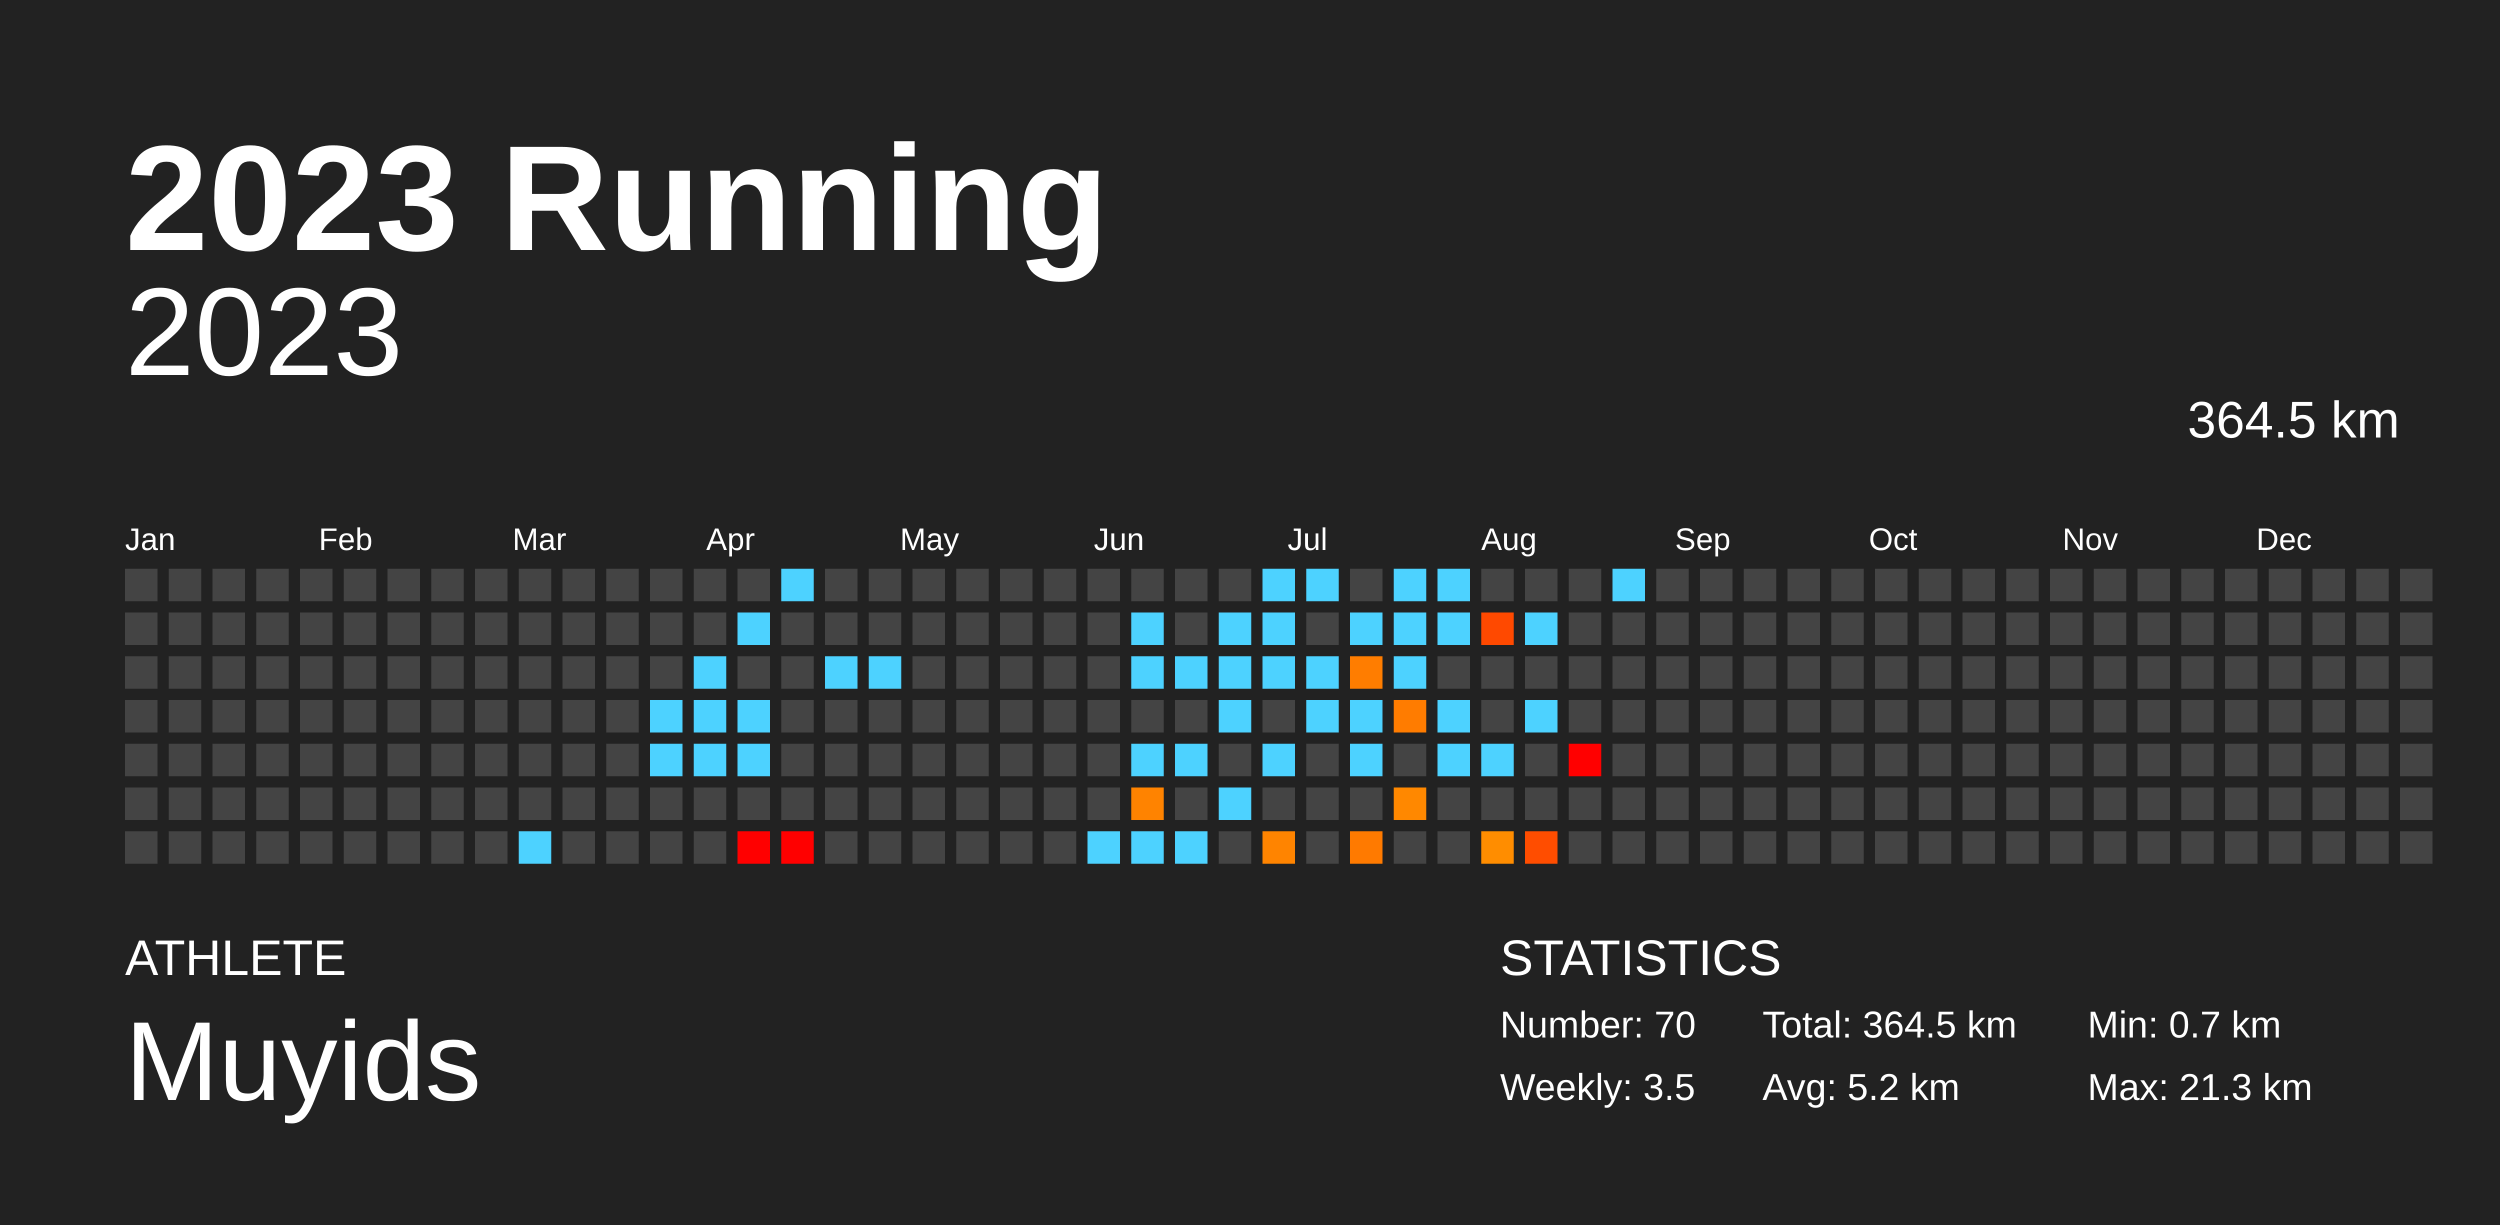
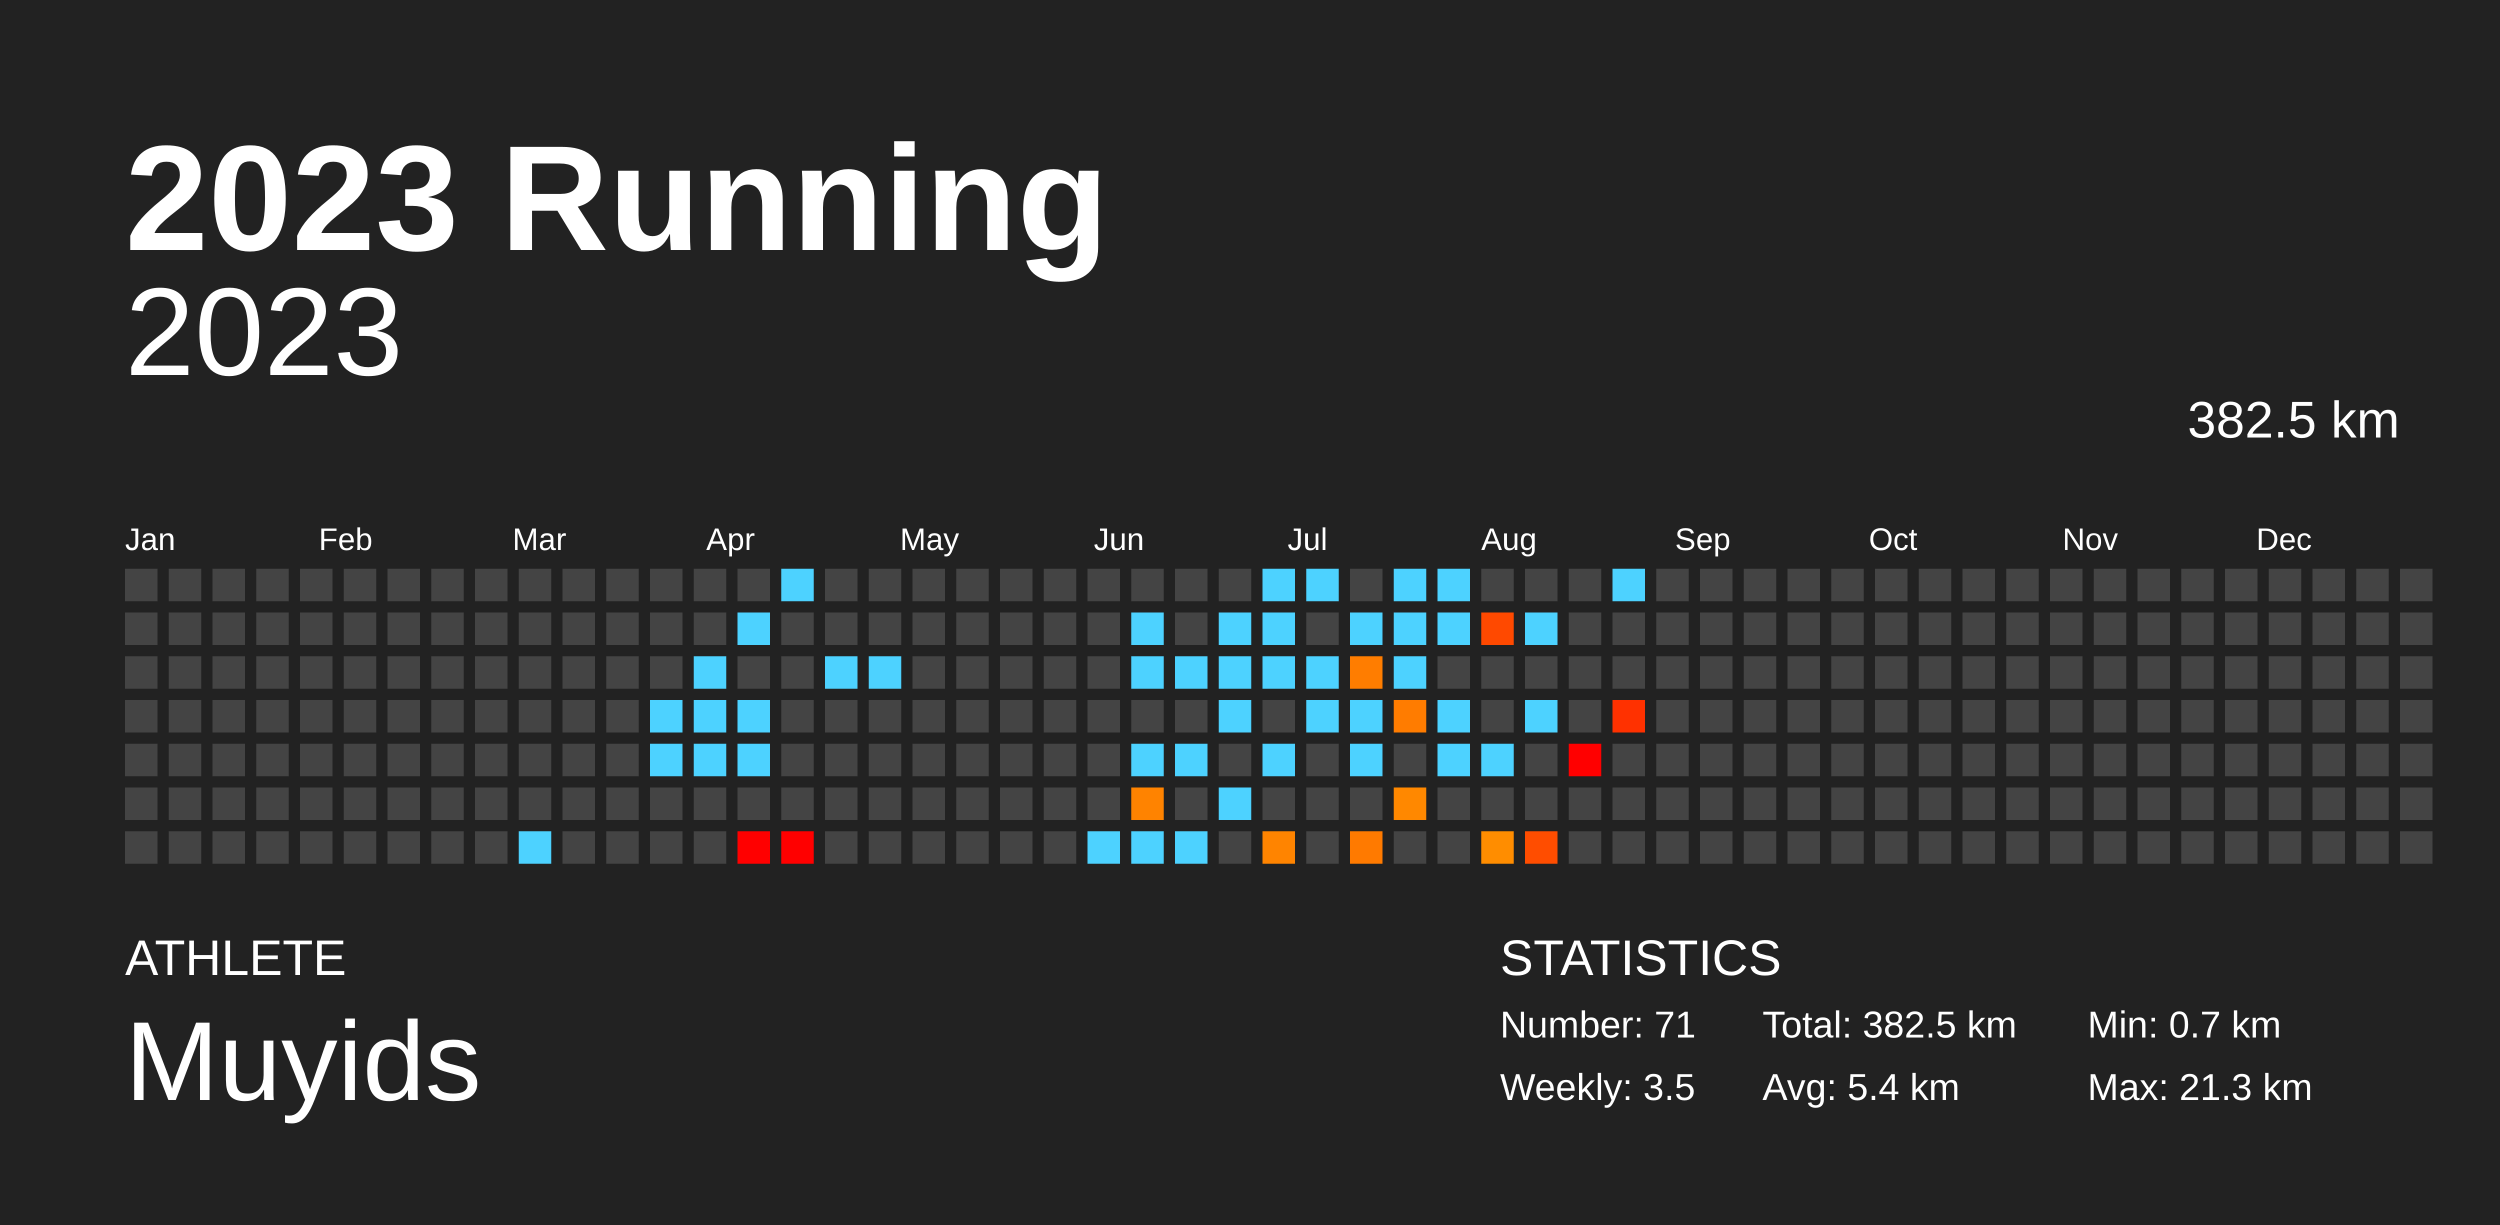
<svg xmlns="http://www.w3.org/2000/svg" baseProfile="full" height="98mm" version="1.1" viewBox="0,0,200,98" width="200mm">
  <defs />
  <rect fill="#222222" height="98" width="200" x="0" y="0" />
  <text fill="#FFFFFF" style="font-size:12px; font-family:Arial; font-weight:bold;" x="10" y="20">2023 Running</text>
  <text fill="#FFFFFF" style="font-size:4px; font-family:Arial" x="10" y="78">ATHLETE</text>
  <text fill="#FFFFFF" style="font-size:9px; font-family:Arial" x="10" y="88">Muyids</text>
  <text fill="#FFFFFF" style="font-size:4px; font-family:Arial" x="120" y="78">STATISTICS</text>
-   <text fill="#FFFFFF" style="font-size:3px; font-family:Arial" x="120" y="83">Number: 70</text>
+   <text fill="#FFFFFF" style="font-size:3px; font-family:Arial" x="120" y="83">Number: 71</text>
  <text fill="#FFFFFF" style="font-size:3px; font-family:Arial" x="120" y="88">Weekly: 3.5</text>
-   <text fill="#FFFFFF" style="font-size:3px; font-family:Arial" x="141" y="83">Total: 364.5 km</text>
-   <text fill="#FFFFFF" style="font-size:3px; font-family:Arial" x="141" y="88">Avg: 5.2 km</text>
+   <text fill="#FFFFFF" style="font-size:3px; font-family:Arial" x="141" y="83">Total: 382.5 km</text>
+   <text fill="#FFFFFF" style="font-size:3px; font-family:Arial" x="141" y="88">Avg: 5.4 km</text>
  <text fill="#FFFFFF" style="font-size:3px; font-family:Arial" x="167" y="83">Min: 0.7 km</text>
  <text fill="#FFFFFF" style="font-size:3px; font-family:Arial" x="167" y="88">Max: 21.3 km</text>
  <text alignment-baseline="hanging" fill="#FFFFFF" style="font-size:10.0px; font-family:Arial;" x="10" y="30">2023</text>
-   <text alignment-baseline="hanging" fill="#FFFFFF" style="font-size:4.125px; font-family:Arial;" x="175" y="35">364.5 km</text>
+   <text alignment-baseline="hanging" fill="#FFFFFF" style="font-size:4.125px; font-family:Arial;" x="175" y="35">382.5 km</text>
  <text fill="#FFFFFF" style="font-size:2.5px; font-family:Arial" x="10.0" y="44">Jan</text>
  <text fill="#FFFFFF" style="font-size:2.5px; font-family:Arial" x="25.5" y="44">Feb</text>
  <text fill="#FFFFFF" style="font-size:2.5px; font-family:Arial" x="41.0" y="44">Mar</text>
  <text fill="#FFFFFF" style="font-size:2.5px; font-family:Arial" x="56.5" y="44">Apr</text>
  <text fill="#FFFFFF" style="font-size:2.5px; font-family:Arial" x="72.0" y="44">May</text>
  <text fill="#FFFFFF" style="font-size:2.5px; font-family:Arial" x="87.5" y="44">Jun</text>
  <text fill="#FFFFFF" style="font-size:2.5px; font-family:Arial" x="103.0" y="44">Jul</text>
  <text fill="#FFFFFF" style="font-size:2.5px; font-family:Arial" x="118.5" y="44">Aug</text>
  <text fill="#FFFFFF" style="font-size:2.5px; font-family:Arial" x="134.0" y="44">Sep</text>
  <text fill="#FFFFFF" style="font-size:2.5px; font-family:Arial" x="149.5" y="44">Oct</text>
  <text fill="#FFFFFF" style="font-size:2.5px; font-family:Arial" x="165.0" y="44">Nov</text>
  <text fill="#FFFFFF" style="font-size:2.5px; font-family:Arial" x="180.5" y="44">Dec</text>
  <rect fill="#444444" height="2.6" width="2.6" x="10.0" y="45.5" />
  <rect fill="#444444" height="2.6" width="2.6" x="10.0" y="49.0" />
  <rect fill="#444444" height="2.6" width="2.6" x="10.0" y="52.5" />
  <rect fill="#444444" height="2.6" width="2.6" x="10.0" y="56.0" />
  <rect fill="#444444" height="2.6" width="2.6" x="10.0" y="59.5" />
  <rect fill="#444444" height="2.6" width="2.6" x="10.0" y="63.0" />
  <rect fill="#444444" height="2.6" width="2.6" x="10.0" y="66.5" />
  <rect fill="#444444" height="2.6" width="2.6" x="13.5" y="45.5" />
  <rect fill="#444444" height="2.6" width="2.6" x="13.5" y="49.0" />
  <rect fill="#444444" height="2.6" width="2.6" x="13.5" y="52.5" />
  <rect fill="#444444" height="2.6" width="2.6" x="13.5" y="56.0" />
  <rect fill="#444444" height="2.6" width="2.6" x="13.5" y="59.5" />
  <rect fill="#444444" height="2.6" width="2.6" x="13.5" y="63.0" />
  <rect fill="#444444" height="2.6" width="2.6" x="13.5" y="66.5" />
  <rect fill="#444444" height="2.6" width="2.6" x="17.0" y="45.5" />
  <rect fill="#444444" height="2.6" width="2.6" x="17.0" y="49.0" />
  <rect fill="#444444" height="2.6" width="2.6" x="17.0" y="52.5" />
  <rect fill="#444444" height="2.6" width="2.6" x="17.0" y="56.0" />
  <rect fill="#444444" height="2.6" width="2.6" x="17.0" y="59.5" />
  <rect fill="#444444" height="2.6" width="2.6" x="17.0" y="63.0" />
  <rect fill="#444444" height="2.6" width="2.6" x="17.0" y="66.5" />
  <rect fill="#444444" height="2.6" width="2.6" x="20.5" y="45.5" />
  <rect fill="#444444" height="2.6" width="2.6" x="20.5" y="49.0" />
  <rect fill="#444444" height="2.6" width="2.6" x="20.5" y="52.5" />
  <rect fill="#444444" height="2.6" width="2.6" x="20.5" y="56.0" />
  <rect fill="#444444" height="2.6" width="2.6" x="20.5" y="59.5" />
  <rect fill="#444444" height="2.6" width="2.6" x="20.5" y="63.0" />
  <rect fill="#444444" height="2.6" width="2.6" x="20.5" y="66.5" />
  <rect fill="#444444" height="2.6" width="2.6" x="24.0" y="45.5" />
  <rect fill="#444444" height="2.6" width="2.6" x="24.0" y="49.0" />
  <rect fill="#444444" height="2.6" width="2.6" x="24.0" y="52.5" />
  <rect fill="#444444" height="2.6" width="2.6" x="24.0" y="56.0" />
  <rect fill="#444444" height="2.6" width="2.6" x="24.0" y="59.5" />
  <rect fill="#444444" height="2.6" width="2.6" x="24.0" y="63.0" />
  <rect fill="#444444" height="2.6" width="2.6" x="24.0" y="66.5" />
  <rect fill="#444444" height="2.6" width="2.6" x="27.5" y="45.5" />
  <rect fill="#444444" height="2.6" width="2.6" x="27.5" y="49.0" />
  <rect fill="#444444" height="2.6" width="2.6" x="27.5" y="52.5" />
  <rect fill="#444444" height="2.6" width="2.6" x="27.5" y="56.0" />
  <rect fill="#444444" height="2.6" width="2.6" x="27.5" y="59.5" />
  <rect fill="#444444" height="2.6" width="2.6" x="27.5" y="63.0" />
  <rect fill="#444444" height="2.6" width="2.6" x="27.5" y="66.5" />
  <rect fill="#444444" height="2.6" width="2.6" x="31.0" y="45.5" />
  <rect fill="#444444" height="2.6" width="2.6" x="31.0" y="49.0" />
  <rect fill="#444444" height="2.6" width="2.6" x="31.0" y="52.5" />
  <rect fill="#444444" height="2.6" width="2.6" x="31.0" y="56.0" />
  <rect fill="#444444" height="2.6" width="2.6" x="31.0" y="59.5" />
  <rect fill="#444444" height="2.6" width="2.6" x="31.0" y="63.0" />
  <rect fill="#444444" height="2.6" width="2.6" x="31.0" y="66.5" />
  <rect fill="#444444" height="2.6" width="2.6" x="34.5" y="45.5" />
  <rect fill="#444444" height="2.6" width="2.6" x="34.5" y="49.0" />
  <rect fill="#444444" height="2.6" width="2.6" x="34.5" y="52.5" />
  <rect fill="#444444" height="2.6" width="2.6" x="34.5" y="56.0" />
  <rect fill="#444444" height="2.6" width="2.6" x="34.5" y="59.5" />
  <rect fill="#444444" height="2.6" width="2.6" x="34.5" y="63.0" />
  <rect fill="#444444" height="2.6" width="2.6" x="34.5" y="66.5" />
  <rect fill="#444444" height="2.6" width="2.6" x="38.0" y="45.5" />
  <rect fill="#444444" height="2.6" width="2.6" x="38.0" y="49.0" />
  <rect fill="#444444" height="2.6" width="2.6" x="38.0" y="52.5" />
  <rect fill="#444444" height="2.6" width="2.6" x="38.0" y="56.0" />
  <rect fill="#444444" height="2.6" width="2.6" x="38.0" y="59.5" />
  <rect fill="#444444" height="2.6" width="2.6" x="38.0" y="63.0" />
  <rect fill="#444444" height="2.6" width="2.6" x="38.0" y="66.5" />
  <rect fill="#444444" height="2.6" width="2.6" x="41.5" y="45.5" />
  <rect fill="#444444" height="2.6" width="2.6" x="41.5" y="49.0" />
  <rect fill="#444444" height="2.6" width="2.6" x="41.5" y="52.5" />
  <rect fill="#444444" height="2.6" width="2.6" x="41.5" y="56.0" />
  <rect fill="#444444" height="2.6" width="2.6" x="41.5" y="59.5" />
  <rect fill="#444444" height="2.6" width="2.6" x="41.5" y="63.0" />
  <rect fill="#4dd2ff" height="2.6" width="2.6" x="41.5" y="66.5" />
  <rect fill="#444444" height="2.6" width="2.6" x="45.0" y="45.5" />
  <rect fill="#444444" height="2.6" width="2.6" x="45.0" y="49.0" />
  <rect fill="#444444" height="2.6" width="2.6" x="45.0" y="52.5" />
  <rect fill="#444444" height="2.6" width="2.6" x="45.0" y="56.0" />
  <rect fill="#444444" height="2.6" width="2.6" x="45.0" y="59.5" />
  <rect fill="#444444" height="2.6" width="2.6" x="45.0" y="63.0" />
  <rect fill="#444444" height="2.6" width="2.6" x="45.0" y="66.5" />
  <rect fill="#444444" height="2.6" width="2.6" x="48.5" y="45.5" />
  <rect fill="#444444" height="2.6" width="2.6" x="48.5" y="49.0" />
  <rect fill="#444444" height="2.6" width="2.6" x="48.5" y="52.5" />
  <rect fill="#444444" height="2.6" width="2.6" x="48.5" y="56.0" />
  <rect fill="#444444" height="2.6" width="2.6" x="48.5" y="59.5" />
  <rect fill="#444444" height="2.6" width="2.6" x="48.5" y="63.0" />
  <rect fill="#444444" height="2.6" width="2.6" x="48.5" y="66.5" />
  <rect fill="#444444" height="2.6" width="2.6" x="52.0" y="45.5" />
  <rect fill="#444444" height="2.6" width="2.6" x="52.0" y="49.0" />
  <rect fill="#444444" height="2.6" width="2.6" x="52.0" y="52.5" />
  <rect fill="#4dd2ff" height="2.6" width="2.6" x="52.0" y="56.0" />
  <rect fill="#4dd2ff" height="2.6" width="2.6" x="52.0" y="59.5" />
  <rect fill="#444444" height="2.6" width="2.6" x="52.0" y="63.0" />
  <rect fill="#444444" height="2.6" width="2.6" x="52.0" y="66.5" />
  <rect fill="#444444" height="2.6" width="2.6" x="55.5" y="45.5" />
  <rect fill="#444444" height="2.6" width="2.6" x="55.5" y="49.0" />
  <rect fill="#4dd2ff" height="2.6" width="2.6" x="55.5" y="52.5" />
  <rect fill="#4dd2ff" height="2.6" width="2.6" x="55.5" y="56.0" />
  <rect fill="#4dd2ff" height="2.6" width="2.6" x="55.5" y="59.5" />
  <rect fill="#444444" height="2.6" width="2.6" x="55.5" y="63.0" />
  <rect fill="#444444" height="2.6" width="2.6" x="55.5" y="66.5" />
  <rect fill="#444444" height="2.6" width="2.6" x="59.0" y="45.5" />
  <rect fill="#4dd2ff" height="2.6" width="2.6" x="59.0" y="49.0" />
  <rect fill="#444444" height="2.6" width="2.6" x="59.0" y="52.5" />
  <rect fill="#4dd2ff" height="2.6" width="2.6" x="59.0" y="56.0" />
  <rect fill="#4dd2ff" height="2.6" width="2.6" x="59.0" y="59.5" />
  <rect fill="#444444" height="2.6" width="2.6" x="59.0" y="63.0" />
  <rect fill="red" height="2.6" width="2.6" x="59.0" y="66.5" />
  <rect fill="#4dd2ff" height="2.6" width="2.6" x="62.5" y="45.5" />
  <rect fill="#444444" height="2.6" width="2.6" x="62.5" y="49.0" />
  <rect fill="#444444" height="2.6" width="2.6" x="62.5" y="52.5" />
  <rect fill="#444444" height="2.6" width="2.6" x="62.5" y="56.0" />
  <rect fill="#444444" height="2.6" width="2.6" x="62.5" y="59.5" />
  <rect fill="#444444" height="2.6" width="2.6" x="62.5" y="63.0" />
  <rect fill="red" height="2.6" width="2.6" x="62.5" y="66.5" />
  <rect fill="#444444" height="2.6" width="2.6" x="66.0" y="45.5" />
  <rect fill="#444444" height="2.6" width="2.6" x="66.0" y="49.0" />
  <rect fill="#4dd2ff" height="2.6" width="2.6" x="66.0" y="52.5" />
  <rect fill="#444444" height="2.6" width="2.6" x="66.0" y="56.0" />
  <rect fill="#444444" height="2.6" width="2.6" x="66.0" y="59.5" />
  <rect fill="#444444" height="2.6" width="2.6" x="66.0" y="63.0" />
  <rect fill="#444444" height="2.6" width="2.6" x="66.0" y="66.5" />
  <rect fill="#444444" height="2.6" width="2.6" x="69.5" y="45.5" />
  <rect fill="#444444" height="2.6" width="2.6" x="69.5" y="49.0" />
  <rect fill="#4dd2ff" height="2.6" width="2.6" x="69.5" y="52.5" />
  <rect fill="#444444" height="2.6" width="2.6" x="69.5" y="56.0" />
  <rect fill="#444444" height="2.6" width="2.6" x="69.5" y="59.5" />
  <rect fill="#444444" height="2.6" width="2.6" x="69.5" y="63.0" />
  <rect fill="#444444" height="2.6" width="2.6" x="69.5" y="66.5" />
  <rect fill="#444444" height="2.6" width="2.6" x="73.0" y="45.5" />
  <rect fill="#444444" height="2.6" width="2.6" x="73.0" y="49.0" />
  <rect fill="#444444" height="2.6" width="2.6" x="73.0" y="52.5" />
  <rect fill="#444444" height="2.6" width="2.6" x="73.0" y="56.0" />
  <rect fill="#444444" height="2.6" width="2.6" x="73.0" y="59.5" />
  <rect fill="#444444" height="2.6" width="2.6" x="73.0" y="63.0" />
  <rect fill="#444444" height="2.6" width="2.6" x="73.0" y="66.5" />
  <rect fill="#444444" height="2.6" width="2.6" x="76.5" y="45.5" />
  <rect fill="#444444" height="2.6" width="2.6" x="76.5" y="49.0" />
  <rect fill="#444444" height="2.6" width="2.6" x="76.5" y="52.5" />
  <rect fill="#444444" height="2.6" width="2.6" x="76.5" y="56.0" />
  <rect fill="#444444" height="2.6" width="2.6" x="76.5" y="59.5" />
  <rect fill="#444444" height="2.6" width="2.6" x="76.5" y="63.0" />
  <rect fill="#444444" height="2.6" width="2.6" x="76.5" y="66.5" />
  <rect fill="#444444" height="2.6" width="2.6" x="80.0" y="45.5" />
  <rect fill="#444444" height="2.6" width="2.6" x="80.0" y="49.0" />
  <rect fill="#444444" height="2.6" width="2.6" x="80.0" y="52.5" />
  <rect fill="#444444" height="2.6" width="2.6" x="80.0" y="56.0" />
  <rect fill="#444444" height="2.6" width="2.6" x="80.0" y="59.5" />
  <rect fill="#444444" height="2.6" width="2.6" x="80.0" y="63.0" />
  <rect fill="#444444" height="2.6" width="2.6" x="80.0" y="66.5" />
  <rect fill="#444444" height="2.6" width="2.6" x="83.5" y="45.5" />
  <rect fill="#444444" height="2.6" width="2.6" x="83.5" y="49.0" />
  <rect fill="#444444" height="2.6" width="2.6" x="83.5" y="52.5" />
  <rect fill="#444444" height="2.6" width="2.6" x="83.5" y="56.0" />
  <rect fill="#444444" height="2.6" width="2.6" x="83.5" y="59.5" />
  <rect fill="#444444" height="2.6" width="2.6" x="83.5" y="63.0" />
  <rect fill="#444444" height="2.6" width="2.6" x="83.5" y="66.5" />
  <rect fill="#444444" height="2.6" width="2.6" x="87.0" y="45.5" />
  <rect fill="#444444" height="2.6" width="2.6" x="87.0" y="49.0" />
  <rect fill="#444444" height="2.6" width="2.6" x="87.0" y="52.5" />
  <rect fill="#444444" height="2.6" width="2.6" x="87.0" y="56.0" />
  <rect fill="#444444" height="2.6" width="2.6" x="87.0" y="59.5" />
  <rect fill="#444444" height="2.6" width="2.6" x="87.0" y="63.0" />
  <rect fill="#4dd2ff" height="2.6" width="2.6" x="87.0" y="66.5" />
  <rect fill="#444444" height="2.6" width="2.6" x="90.5" y="45.5" />
  <rect fill="#4dd2ff" height="2.6" width="2.6" x="90.5" y="49.0" />
  <rect fill="#4dd2ff" height="2.6" width="2.6" x="90.5" y="52.5" />
  <rect fill="#444444" height="2.6" width="2.6" x="90.5" y="56.0" />
  <rect fill="#4dd2ff" height="2.6" width="2.6" x="90.5" y="59.5" />
  <rect fill="#ff8300" height="2.6" width="2.6" x="90.5" y="63.0" />
  <rect fill="#4dd2ff" height="2.6" width="2.6" x="90.5" y="66.5" />
  <rect fill="#444444" height="2.6" width="2.6" x="94.0" y="45.5" />
  <rect fill="#444444" height="2.6" width="2.6" x="94.0" y="49.0" />
  <rect fill="#4dd2ff" height="2.6" width="2.6" x="94.0" y="52.5" />
  <rect fill="#444444" height="2.6" width="2.6" x="94.0" y="56.0" />
  <rect fill="#4dd2ff" height="2.6" width="2.6" x="94.0" y="59.5" />
  <rect fill="#444444" height="2.6" width="2.6" x="94.0" y="63.0" />
  <rect fill="#4dd2ff" height="2.6" width="2.6" x="94.0" y="66.5" />
  <rect fill="#444444" height="2.6" width="2.6" x="97.5" y="45.5" />
  <rect fill="#4dd2ff" height="2.6" width="2.6" x="97.5" y="49.0" />
  <rect fill="#4dd2ff" height="2.6" width="2.6" x="97.5" y="52.5" />
  <rect fill="#4dd2ff" height="2.6" width="2.6" x="97.5" y="56.0" />
  <rect fill="#444444" height="2.6" width="2.6" x="97.5" y="59.5" />
  <rect fill="#4dd2ff" height="2.6" width="2.6" x="97.5" y="63.0" />
  <rect fill="#444444" height="2.6" width="2.6" x="97.5" y="66.5" />
  <rect fill="#4dd2ff" height="2.6" width="2.6" x="101.0" y="45.5" />
  <rect fill="#4dd2ff" height="2.6" width="2.6" x="101.0" y="49.0" />
  <rect fill="#4dd2ff" height="2.6" width="2.6" x="101.0" y="52.5" />
  <rect fill="#444444" height="2.6" width="2.6" x="101.0" y="56.0" />
  <rect fill="#4dd2ff" height="2.6" width="2.6" x="101.0" y="59.5" />
  <rect fill="#444444" height="2.6" width="2.6" x="101.0" y="63.0" />
  <rect fill="#ff8400" height="2.6" width="2.6" x="101.0" y="66.5" />
  <rect fill="#4dd2ff" height="2.6" width="2.6" x="104.5" y="45.5" />
  <rect fill="#444444" height="2.6" width="2.6" x="104.5" y="49.0" />
  <rect fill="#4dd2ff" height="2.6" width="2.6" x="104.5" y="52.5" />
  <rect fill="#4dd2ff" height="2.6" width="2.6" x="104.5" y="56.0" />
  <rect fill="#444444" height="2.6" width="2.6" x="104.5" y="59.5" />
  <rect fill="#444444" height="2.6" width="2.6" x="104.5" y="63.0" />
  <rect fill="#444444" height="2.6" width="2.6" x="104.5" y="66.5" />
  <rect fill="#444444" height="2.6" width="2.6" x="108.0" y="45.5" />
  <rect fill="#4dd2ff" height="2.6" width="2.6" x="108.0" y="49.0" />
  <rect fill="#ff7d00" height="2.6" width="2.6" x="108.0" y="52.5" />
  <rect fill="#4dd2ff" height="2.6" width="2.6" x="108.0" y="56.0" />
  <rect fill="#4dd2ff" height="2.6" width="2.6" x="108.0" y="59.5" />
  <rect fill="#444444" height="2.6" width="2.6" x="108.0" y="63.0" />
  <rect fill="#ff7a00" height="2.6" width="2.6" x="108.0" y="66.5" />
  <rect fill="#4dd2ff" height="2.6" width="2.6" x="111.5" y="45.5" />
  <rect fill="#4dd2ff" height="2.6" width="2.6" x="111.5" y="49.0" />
  <rect fill="#4dd2ff" height="2.6" width="2.6" x="111.5" y="52.5" />
  <rect fill="#ff7c00" height="2.6" width="2.6" x="111.5" y="56.0" />
  <rect fill="#444444" height="2.6" width="2.6" x="111.5" y="59.5" />
  <rect fill="#ff8800" height="2.6" width="2.6" x="111.5" y="63.0" />
  <rect fill="#444444" height="2.6" width="2.6" x="111.5" y="66.5" />
  <rect fill="#4dd2ff" height="2.6" width="2.6" x="115.0" y="45.5" />
  <rect fill="#4dd2ff" height="2.6" width="2.6" x="115.0" y="49.0" />
  <rect fill="#444444" height="2.6" width="2.6" x="115.0" y="52.5" />
  <rect fill="#4dd2ff" height="2.6" width="2.6" x="115.0" y="56.0" />
  <rect fill="#4dd2ff" height="2.6" width="2.6" x="115.0" y="59.5" />
  <rect fill="#444444" height="2.6" width="2.6" x="115.0" y="63.0" />
  <rect fill="#444444" height="2.6" width="2.6" x="115.0" y="66.5" />
  <rect fill="#444444" height="2.6" width="2.6" x="118.5" y="45.5" />
  <rect fill="#ff4900" height="2.6" width="2.6" x="118.5" y="49.0" />
  <rect fill="#444444" height="2.6" width="2.6" x="118.5" y="52.5" />
  <rect fill="#444444" height="2.6" width="2.6" x="118.5" y="56.0" />
  <rect fill="#4dd2ff" height="2.6" width="2.6" x="118.5" y="59.5" />
  <rect fill="#444444" height="2.6" width="2.6" x="118.5" y="63.0" />
  <rect fill="#ff8d00" height="2.6" width="2.6" x="118.5" y="66.5" />
  <rect fill="#444444" height="2.6" width="2.6" x="122.0" y="45.5" />
  <rect fill="#4dd2ff" height="2.6" width="2.6" x="122.0" y="49.0" />
  <rect fill="#444444" height="2.6" width="2.6" x="122.0" y="52.5" />
  <rect fill="#4dd2ff" height="2.6" width="2.6" x="122.0" y="56.0" />
  <rect fill="#444444" height="2.6" width="2.6" x="122.0" y="59.5" />
  <rect fill="#444444" height="2.6" width="2.6" x="122.0" y="63.0" />
  <rect fill="#ff4d00" height="2.6" width="2.6" x="122.0" y="66.5" />
  <rect fill="#444444" height="2.6" width="2.6" x="125.5" y="45.5" />
  <rect fill="#444444" height="2.6" width="2.6" x="125.5" y="49.0" />
  <rect fill="#444444" height="2.6" width="2.6" x="125.5" y="52.5" />
  <rect fill="#444444" height="2.6" width="2.6" x="125.5" y="56.0" />
  <rect fill="red" height="2.6" width="2.6" x="125.5" y="59.5" />
  <rect fill="#444444" height="2.6" width="2.6" x="125.5" y="63.0" />
  <rect fill="#444444" height="2.6" width="2.6" x="125.5" y="66.5" />
  <rect fill="#4dd2ff" height="2.6" width="2.6" x="129.0" y="45.5" />
  <rect fill="#444444" height="2.6" width="2.6" x="129.0" y="49.0" />
  <rect fill="#444444" height="2.6" width="2.6" x="129.0" y="52.5" />
-   <rect fill="#444444" height="2.6" width="2.6" x="129.0" y="56.0" />
+   <rect fill="#ff3100" height="2.6" width="2.6" x="129.0" y="56.0" />
  <rect fill="#444444" height="2.6" width="2.6" x="129.0" y="59.5" />
  <rect fill="#444444" height="2.6" width="2.6" x="129.0" y="63.0" />
  <rect fill="#444444" height="2.6" width="2.6" x="129.0" y="66.5" />
  <rect fill="#444444" height="2.6" width="2.6" x="132.5" y="45.5" />
  <rect fill="#444444" height="2.6" width="2.6" x="132.5" y="49.0" />
  <rect fill="#444444" height="2.6" width="2.6" x="132.5" y="52.5" />
  <rect fill="#444444" height="2.6" width="2.6" x="132.5" y="56.0" />
  <rect fill="#444444" height="2.6" width="2.6" x="132.5" y="59.5" />
  <rect fill="#444444" height="2.6" width="2.6" x="132.5" y="63.0" />
  <rect fill="#444444" height="2.6" width="2.6" x="132.5" y="66.5" />
  <rect fill="#444444" height="2.6" width="2.6" x="136.0" y="45.5" />
  <rect fill="#444444" height="2.6" width="2.6" x="136.0" y="49.0" />
  <rect fill="#444444" height="2.6" width="2.6" x="136.0" y="52.5" />
  <rect fill="#444444" height="2.6" width="2.6" x="136.0" y="56.0" />
  <rect fill="#444444" height="2.6" width="2.6" x="136.0" y="59.5" />
  <rect fill="#444444" height="2.6" width="2.6" x="136.0" y="63.0" />
  <rect fill="#444444" height="2.6" width="2.6" x="136.0" y="66.5" />
  <rect fill="#444444" height="2.6" width="2.6" x="139.5" y="45.5" />
  <rect fill="#444444" height="2.6" width="2.6" x="139.5" y="49.0" />
  <rect fill="#444444" height="2.6" width="2.6" x="139.5" y="52.5" />
  <rect fill="#444444" height="2.6" width="2.6" x="139.5" y="56.0" />
  <rect fill="#444444" height="2.6" width="2.6" x="139.5" y="59.5" />
  <rect fill="#444444" height="2.6" width="2.6" x="139.5" y="63.0" />
  <rect fill="#444444" height="2.6" width="2.6" x="139.5" y="66.5" />
  <rect fill="#444444" height="2.6" width="2.6" x="143.0" y="45.5" />
  <rect fill="#444444" height="2.6" width="2.6" x="143.0" y="49.0" />
  <rect fill="#444444" height="2.6" width="2.6" x="143.0" y="52.5" />
  <rect fill="#444444" height="2.6" width="2.6" x="143.0" y="56.0" />
  <rect fill="#444444" height="2.6" width="2.6" x="143.0" y="59.5" />
  <rect fill="#444444" height="2.6" width="2.6" x="143.0" y="63.0" />
  <rect fill="#444444" height="2.6" width="2.6" x="143.0" y="66.5" />
  <rect fill="#444444" height="2.6" width="2.6" x="146.5" y="45.5" />
  <rect fill="#444444" height="2.6" width="2.6" x="146.5" y="49.0" />
  <rect fill="#444444" height="2.6" width="2.6" x="146.5" y="52.5" />
  <rect fill="#444444" height="2.6" width="2.6" x="146.5" y="56.0" />
  <rect fill="#444444" height="2.6" width="2.6" x="146.5" y="59.5" />
  <rect fill="#444444" height="2.6" width="2.6" x="146.5" y="63.0" />
  <rect fill="#444444" height="2.6" width="2.6" x="146.5" y="66.5" />
  <rect fill="#444444" height="2.6" width="2.6" x="150.0" y="45.5" />
  <rect fill="#444444" height="2.6" width="2.6" x="150.0" y="49.0" />
  <rect fill="#444444" height="2.6" width="2.6" x="150.0" y="52.5" />
  <rect fill="#444444" height="2.6" width="2.6" x="150.0" y="56.0" />
  <rect fill="#444444" height="2.6" width="2.6" x="150.0" y="59.5" />
  <rect fill="#444444" height="2.6" width="2.6" x="150.0" y="63.0" />
  <rect fill="#444444" height="2.6" width="2.6" x="150.0" y="66.5" />
  <rect fill="#444444" height="2.6" width="2.6" x="153.5" y="45.5" />
  <rect fill="#444444" height="2.6" width="2.6" x="153.5" y="49.0" />
  <rect fill="#444444" height="2.6" width="2.6" x="153.5" y="52.5" />
  <rect fill="#444444" height="2.6" width="2.6" x="153.5" y="56.0" />
  <rect fill="#444444" height="2.6" width="2.6" x="153.5" y="59.5" />
  <rect fill="#444444" height="2.6" width="2.6" x="153.5" y="63.0" />
  <rect fill="#444444" height="2.6" width="2.6" x="153.5" y="66.5" />
  <rect fill="#444444" height="2.6" width="2.6" x="157.0" y="45.5" />
  <rect fill="#444444" height="2.6" width="2.6" x="157.0" y="49.0" />
  <rect fill="#444444" height="2.6" width="2.6" x="157.0" y="52.5" />
  <rect fill="#444444" height="2.6" width="2.6" x="157.0" y="56.0" />
  <rect fill="#444444" height="2.6" width="2.6" x="157.0" y="59.5" />
  <rect fill="#444444" height="2.6" width="2.6" x="157.0" y="63.0" />
  <rect fill="#444444" height="2.6" width="2.6" x="157.0" y="66.5" />
  <rect fill="#444444" height="2.6" width="2.6" x="160.5" y="45.5" />
  <rect fill="#444444" height="2.6" width="2.6" x="160.5" y="49.0" />
  <rect fill="#444444" height="2.6" width="2.6" x="160.5" y="52.5" />
  <rect fill="#444444" height="2.6" width="2.6" x="160.5" y="56.0" />
  <rect fill="#444444" height="2.6" width="2.6" x="160.5" y="59.5" />
  <rect fill="#444444" height="2.6" width="2.6" x="160.5" y="63.0" />
  <rect fill="#444444" height="2.6" width="2.6" x="160.5" y="66.5" />
  <rect fill="#444444" height="2.6" width="2.6" x="164.0" y="45.5" />
  <rect fill="#444444" height="2.6" width="2.6" x="164.0" y="49.0" />
  <rect fill="#444444" height="2.6" width="2.6" x="164.0" y="52.5" />
  <rect fill="#444444" height="2.6" width="2.6" x="164.0" y="56.0" />
  <rect fill="#444444" height="2.6" width="2.6" x="164.0" y="59.5" />
  <rect fill="#444444" height="2.6" width="2.6" x="164.0" y="63.0" />
  <rect fill="#444444" height="2.6" width="2.6" x="164.0" y="66.5" />
  <rect fill="#444444" height="2.6" width="2.6" x="167.5" y="45.5" />
  <rect fill="#444444" height="2.6" width="2.6" x="167.5" y="49.0" />
  <rect fill="#444444" height="2.6" width="2.6" x="167.5" y="52.5" />
  <rect fill="#444444" height="2.6" width="2.6" x="167.5" y="56.0" />
  <rect fill="#444444" height="2.6" width="2.6" x="167.5" y="59.5" />
  <rect fill="#444444" height="2.6" width="2.6" x="167.5" y="63.0" />
  <rect fill="#444444" height="2.6" width="2.6" x="167.5" y="66.5" />
  <rect fill="#444444" height="2.6" width="2.6" x="171.0" y="45.5" />
  <rect fill="#444444" height="2.6" width="2.6" x="171.0" y="49.0" />
  <rect fill="#444444" height="2.6" width="2.6" x="171.0" y="52.5" />
  <rect fill="#444444" height="2.6" width="2.6" x="171.0" y="56.0" />
  <rect fill="#444444" height="2.6" width="2.6" x="171.0" y="59.5" />
  <rect fill="#444444" height="2.6" width="2.6" x="171.0" y="63.0" />
  <rect fill="#444444" height="2.6" width="2.6" x="171.0" y="66.5" />
  <rect fill="#444444" height="2.6" width="2.6" x="174.5" y="45.5" />
  <rect fill="#444444" height="2.6" width="2.6" x="174.5" y="49.0" />
  <rect fill="#444444" height="2.6" width="2.6" x="174.5" y="52.5" />
  <rect fill="#444444" height="2.6" width="2.6" x="174.5" y="56.0" />
  <rect fill="#444444" height="2.6" width="2.6" x="174.5" y="59.5" />
  <rect fill="#444444" height="2.6" width="2.6" x="174.5" y="63.0" />
  <rect fill="#444444" height="2.6" width="2.6" x="174.5" y="66.5" />
  <rect fill="#444444" height="2.6" width="2.6" x="178.0" y="45.5" />
  <rect fill="#444444" height="2.6" width="2.6" x="178.0" y="49.0" />
  <rect fill="#444444" height="2.6" width="2.6" x="178.0" y="52.5" />
  <rect fill="#444444" height="2.6" width="2.6" x="178.0" y="56.0" />
  <rect fill="#444444" height="2.6" width="2.6" x="178.0" y="59.5" />
  <rect fill="#444444" height="2.6" width="2.6" x="178.0" y="63.0" />
  <rect fill="#444444" height="2.6" width="2.6" x="178.0" y="66.5" />
  <rect fill="#444444" height="2.6" width="2.6" x="181.5" y="45.5" />
  <rect fill="#444444" height="2.6" width="2.6" x="181.5" y="49.0" />
  <rect fill="#444444" height="2.6" width="2.6" x="181.5" y="52.5" />
  <rect fill="#444444" height="2.6" width="2.6" x="181.5" y="56.0" />
  <rect fill="#444444" height="2.6" width="2.6" x="181.5" y="59.5" />
  <rect fill="#444444" height="2.6" width="2.6" x="181.5" y="63.0" />
  <rect fill="#444444" height="2.6" width="2.6" x="181.5" y="66.5" />
  <rect fill="#444444" height="2.6" width="2.6" x="185.0" y="45.5" />
  <rect fill="#444444" height="2.6" width="2.6" x="185.0" y="49.0" />
  <rect fill="#444444" height="2.6" width="2.6" x="185.0" y="52.5" />
  <rect fill="#444444" height="2.6" width="2.6" x="185.0" y="56.0" />
  <rect fill="#444444" height="2.6" width="2.6" x="185.0" y="59.5" />
  <rect fill="#444444" height="2.6" width="2.6" x="185.0" y="63.0" />
  <rect fill="#444444" height="2.6" width="2.6" x="185.0" y="66.5" />
  <rect fill="#444444" height="2.6" width="2.6" x="188.5" y="45.5" />
  <rect fill="#444444" height="2.6" width="2.6" x="188.5" y="49.0" />
  <rect fill="#444444" height="2.6" width="2.6" x="188.5" y="52.5" />
  <rect fill="#444444" height="2.6" width="2.6" x="188.5" y="56.0" />
  <rect fill="#444444" height="2.6" width="2.6" x="188.5" y="59.5" />
  <rect fill="#444444" height="2.6" width="2.6" x="188.5" y="63.0" />
  <rect fill="#444444" height="2.6" width="2.6" x="188.5" y="66.5" />
  <rect fill="#444444" height="2.6" width="2.6" x="192.0" y="45.5" />
  <rect fill="#444444" height="2.6" width="2.6" x="192.0" y="49.0" />
  <rect fill="#444444" height="2.6" width="2.6" x="192.0" y="52.5" />
  <rect fill="#444444" height="2.6" width="2.6" x="192.0" y="56.0" />
  <rect fill="#444444" height="2.6" width="2.6" x="192.0" y="59.5" />
  <rect fill="#444444" height="2.6" width="2.6" x="192.0" y="63.0" />
  <rect fill="#444444" height="2.6" width="2.6" x="192.0" y="66.5" />
</svg>
